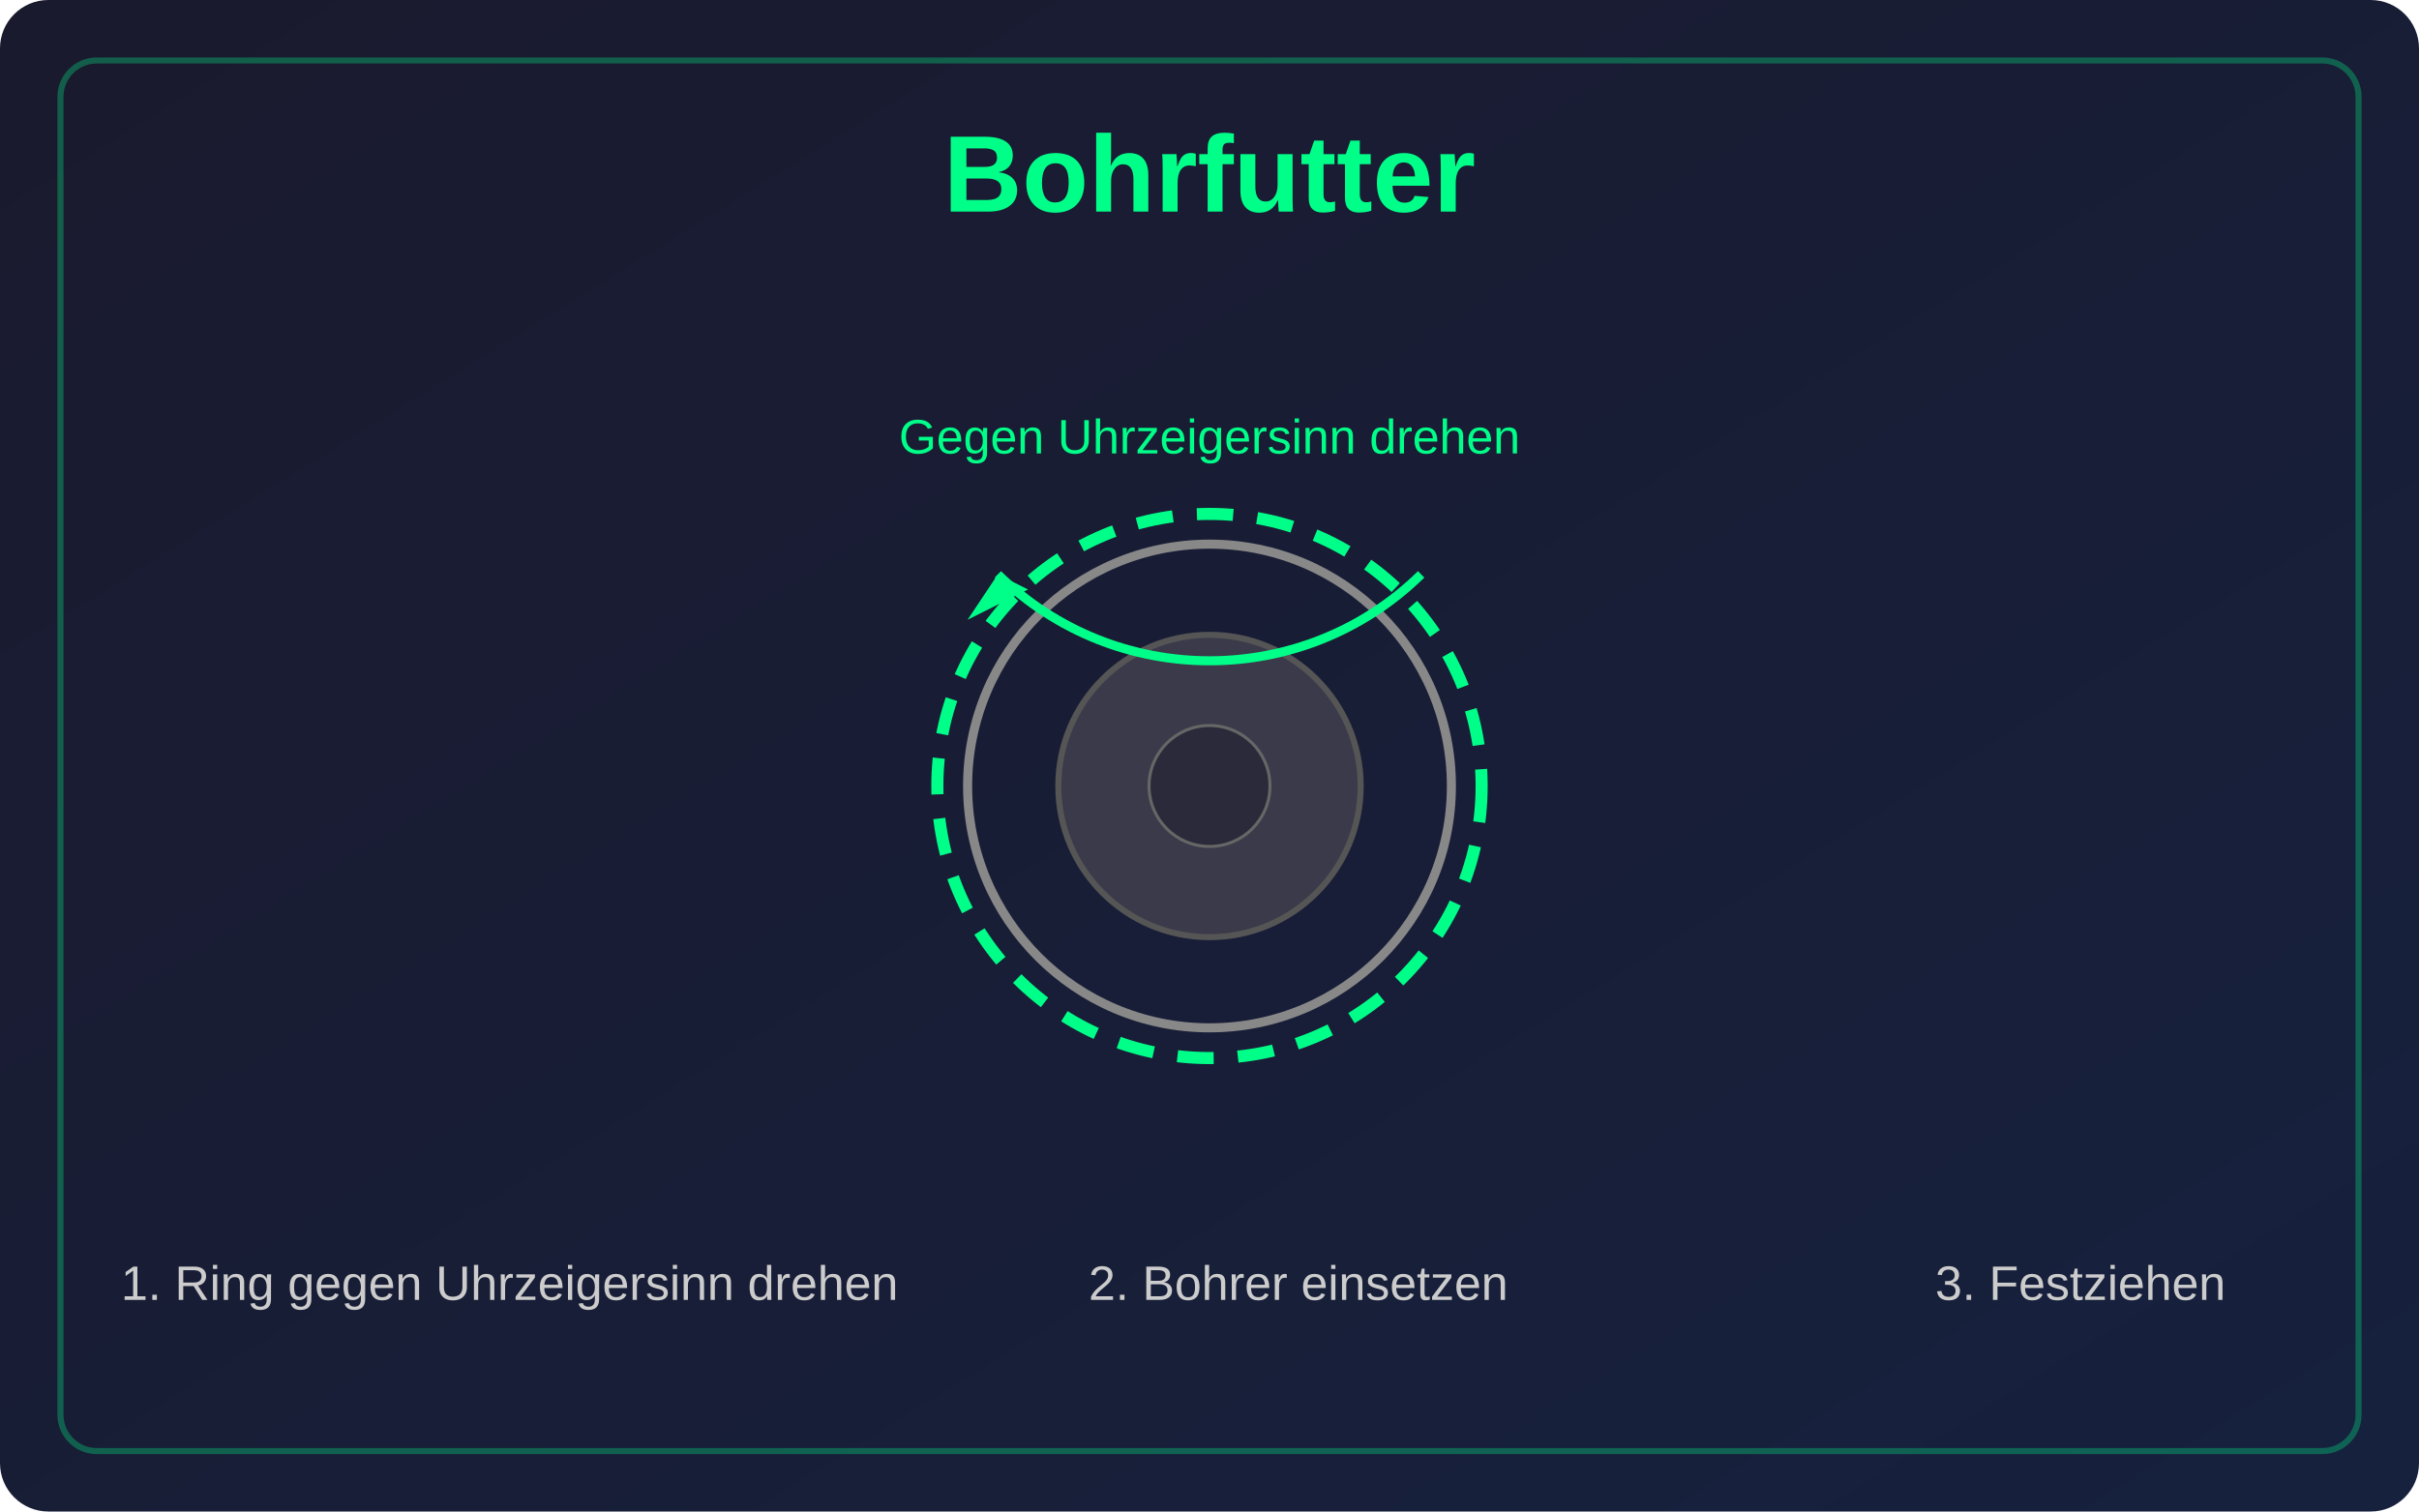
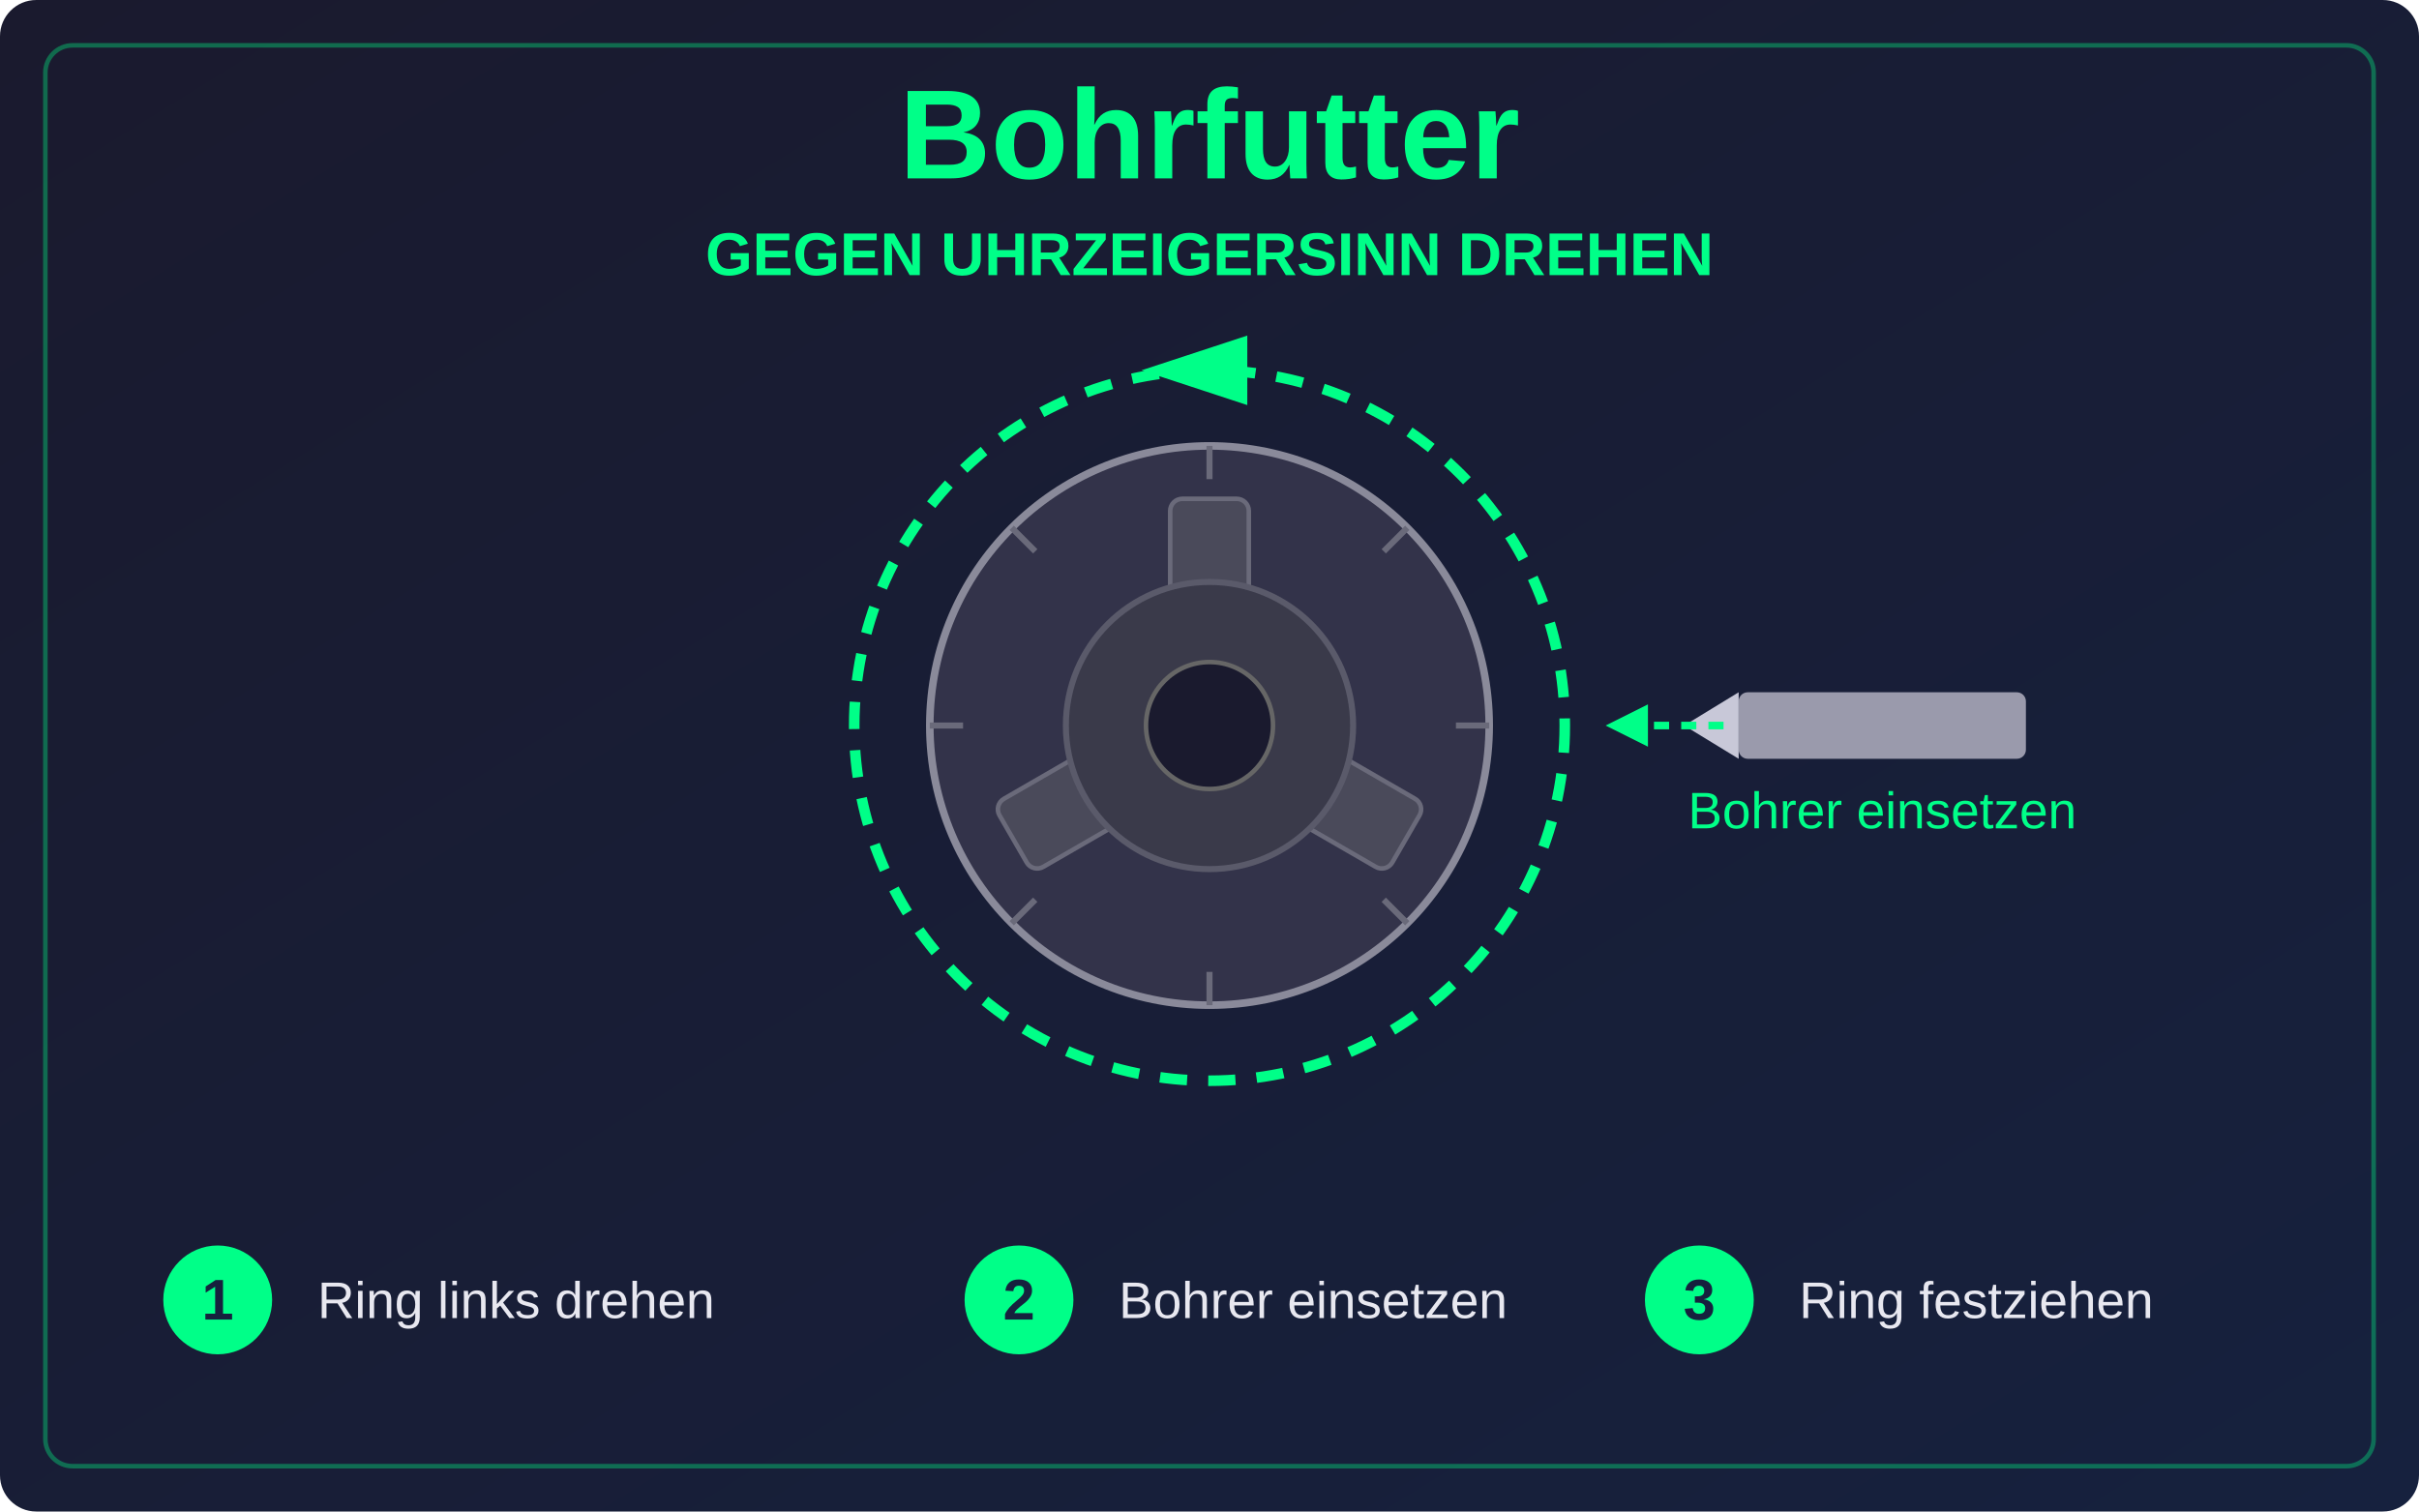
- <svg xmlns="http://www.w3.org/2000/svg" width="800" height="500" viewBox="0 0 800 500">
+ <svg xmlns="http://www.w3.org/2000/svg" width="1600" height="1000" viewBox="0 0 1600 1000">
  <defs>
    <linearGradient id="bg" x1="0%" y1="0%" x2="100%" y2="100%">
-       <stop offset="0%" style="stop-color:#1a1a2e" />
-       <stop offset="100%" style="stop-color:#16213e" />
+       <stop offset="0%" stop-color="#1a1a2e" />
+       <stop offset="100%" stop-color="#16213e" />
    </linearGradient>
  </defs>
-   <rect width="800" height="500" fill="url(#bg)" rx="16" />
-   <rect x="20" y="20" width="760" height="460" fill="none" stroke="#00ff88" stroke-width="2" rx="12" opacity="0.3" />
-   <text x="400" y="70" font-family="Arial, sans-serif" font-size="36" font-weight="bold" fill="#00ff88" text-anchor="middle">Bohrfutter</text>
-   <g transform="translate(400, 260)">
-     <circle cx="0" cy="0" r="80" fill="none" stroke="#888" stroke-width="3" />
-     <circle cx="0" cy="0" r="50" fill="#3a3a4a" stroke="#555" stroke-width="2" />
-     <circle cx="0" cy="0" r="20" fill="#2a2a3a" stroke="#666" stroke-width="1" />
-     <circle cx="0" cy="0" r="90" fill="none" stroke="#00ff88" stroke-width="4" stroke-dasharray="12,8" />
-     <path d="M 70 -70 A 100 100 0 0 1 -70 -70" fill="none" stroke="#00ff88" stroke-width="3" />
-     <polygon points="-70,-70 -80,-55 -60,-65" fill="#00ff88" />
-     <text x="0" y="-110" font-family="Arial" font-size="16" fill="#00ff88" text-anchor="middle">Gegen Uhrzeigersinn drehen</text>
+   <rect width="1600" height="1000" fill="url(#bg)" rx="24" />
+   <rect x="30" y="30" width="1540" height="940" fill="none" stroke="#00ff88" stroke-width="3" rx="18" opacity="0.35" />
+   <text x="800" y="118" font-family="Arial, sans-serif" font-size="84" font-weight="bold" fill="#00ff88" text-anchor="middle">Bohrfutter</text>
+   <text x="800" y="182" font-family="Arial, sans-serif" font-size="40" font-weight="bold" fill="#00ff88" text-anchor="middle">GEGEN UHRZEIGERSINN DREHEN</text>
+   <g transform="translate(800,480)">
+     <circle r="235" fill="none" stroke="#00ff88" stroke-width="7" stroke-dasharray="18,14" />
+     <polygon points="-45,-235 25,-258 25,-212" fill="#00ff88" />
+     <circle r="185" fill="#33334a" stroke="#8a8a9a" stroke-width="5" />
+     <g stroke="#6a6a7a" stroke-width="4">
+       <line x1="0" y1="-185" x2="0" y2="-163" />
+       <line x1="0" y1="-185" x2="0" y2="-163" transform="rotate(45)" />
+       <line x1="0" y1="-185" x2="0" y2="-163" transform="rotate(90)" />
+       <line x1="0" y1="-185" x2="0" y2="-163" transform="rotate(135)" />
+       <line x1="0" y1="-185" x2="0" y2="-163" transform="rotate(180)" />
+       <line x1="0" y1="-185" x2="0" y2="-163" transform="rotate(225)" />
+       <line x1="0" y1="-185" x2="0" y2="-163" transform="rotate(270)" />
+       <line x1="0" y1="-185" x2="0" y2="-163" transform="rotate(315)" />
+     </g>
+     <g fill="#4a4a5a" stroke="#6a6a7a" stroke-width="3">
+       <rect x="-26" y="-150" width="52" height="66" rx="8" />
+       <rect x="-26" y="-150" width="52" height="66" rx="8" transform="rotate(120)" />
+       <rect x="-26" y="-150" width="52" height="66" rx="8" transform="rotate(240)" />
+     </g>
+     <circle r="95" fill="#3a3a4a" stroke="#5a5a6a" stroke-width="4" />
+     <circle r="42" fill="#1a1a2e" stroke="#666666" stroke-width="3" />
  </g>
-   <g transform="translate(40, 430)">
-     <text x="0" y="0" font-family="Arial" font-size="16" fill="#ccc">1. Ring gegen Uhrzeigersinn drehen</text>
-     <text x="320" y="0" font-family="Arial" font-size="16" fill="#ccc">2. Bohrer einsetzen</text>
-     <text x="600" y="0" font-family="Arial" font-size="16" fill="#ccc">3. Festziehen</text>
+   <g>
+     <rect x="1150" y="458" width="190" height="44" rx="6" fill="#9a9aac" />
+     <polygon points="1150,458 1114,480 1150,502" fill="#c8c8d8" />
+     <line x1="1140" y1="480" x2="1080" y2="480" stroke="#00ff88" stroke-width="5" stroke-dasharray="10,8" />
+     <polygon points="1062,480 1090,466 1090,494" fill="#00ff88" />
+     <text x="1245" y="548" font-family="Arial, sans-serif" font-size="34" fill="#00ff88" text-anchor="middle">Bohrer einsetzen</text>
+   </g>
+   <g font-family="Arial, sans-serif" font-size="34">
+     <g transform="translate(110,860)">
+       <circle cx="34" cy="0" r="36" fill="#00ff88" />
+       <text x="34" y="13" font-size="38" font-weight="bold" fill="#16213e" text-anchor="middle">1</text>
+       <text x="100" y="12" fill="#e8e8f0">Ring links drehen</text>
+     </g>
+     <g transform="translate(640,860)">
+       <circle cx="34" cy="0" r="36" fill="#00ff88" />
+       <text x="34" y="13" font-size="38" font-weight="bold" fill="#16213e" text-anchor="middle">2</text>
+       <text x="100" y="12" fill="#e8e8f0">Bohrer einsetzen</text>
+     </g>
+     <g transform="translate(1090,860)">
+       <circle cx="34" cy="0" r="36" fill="#00ff88" />
+       <text x="34" y="13" font-size="38" font-weight="bold" fill="#16213e" text-anchor="middle">3</text>
+       <text x="100" y="12" fill="#e8e8f0">Ring festziehen</text>
+     </g>
  </g>
</svg>
